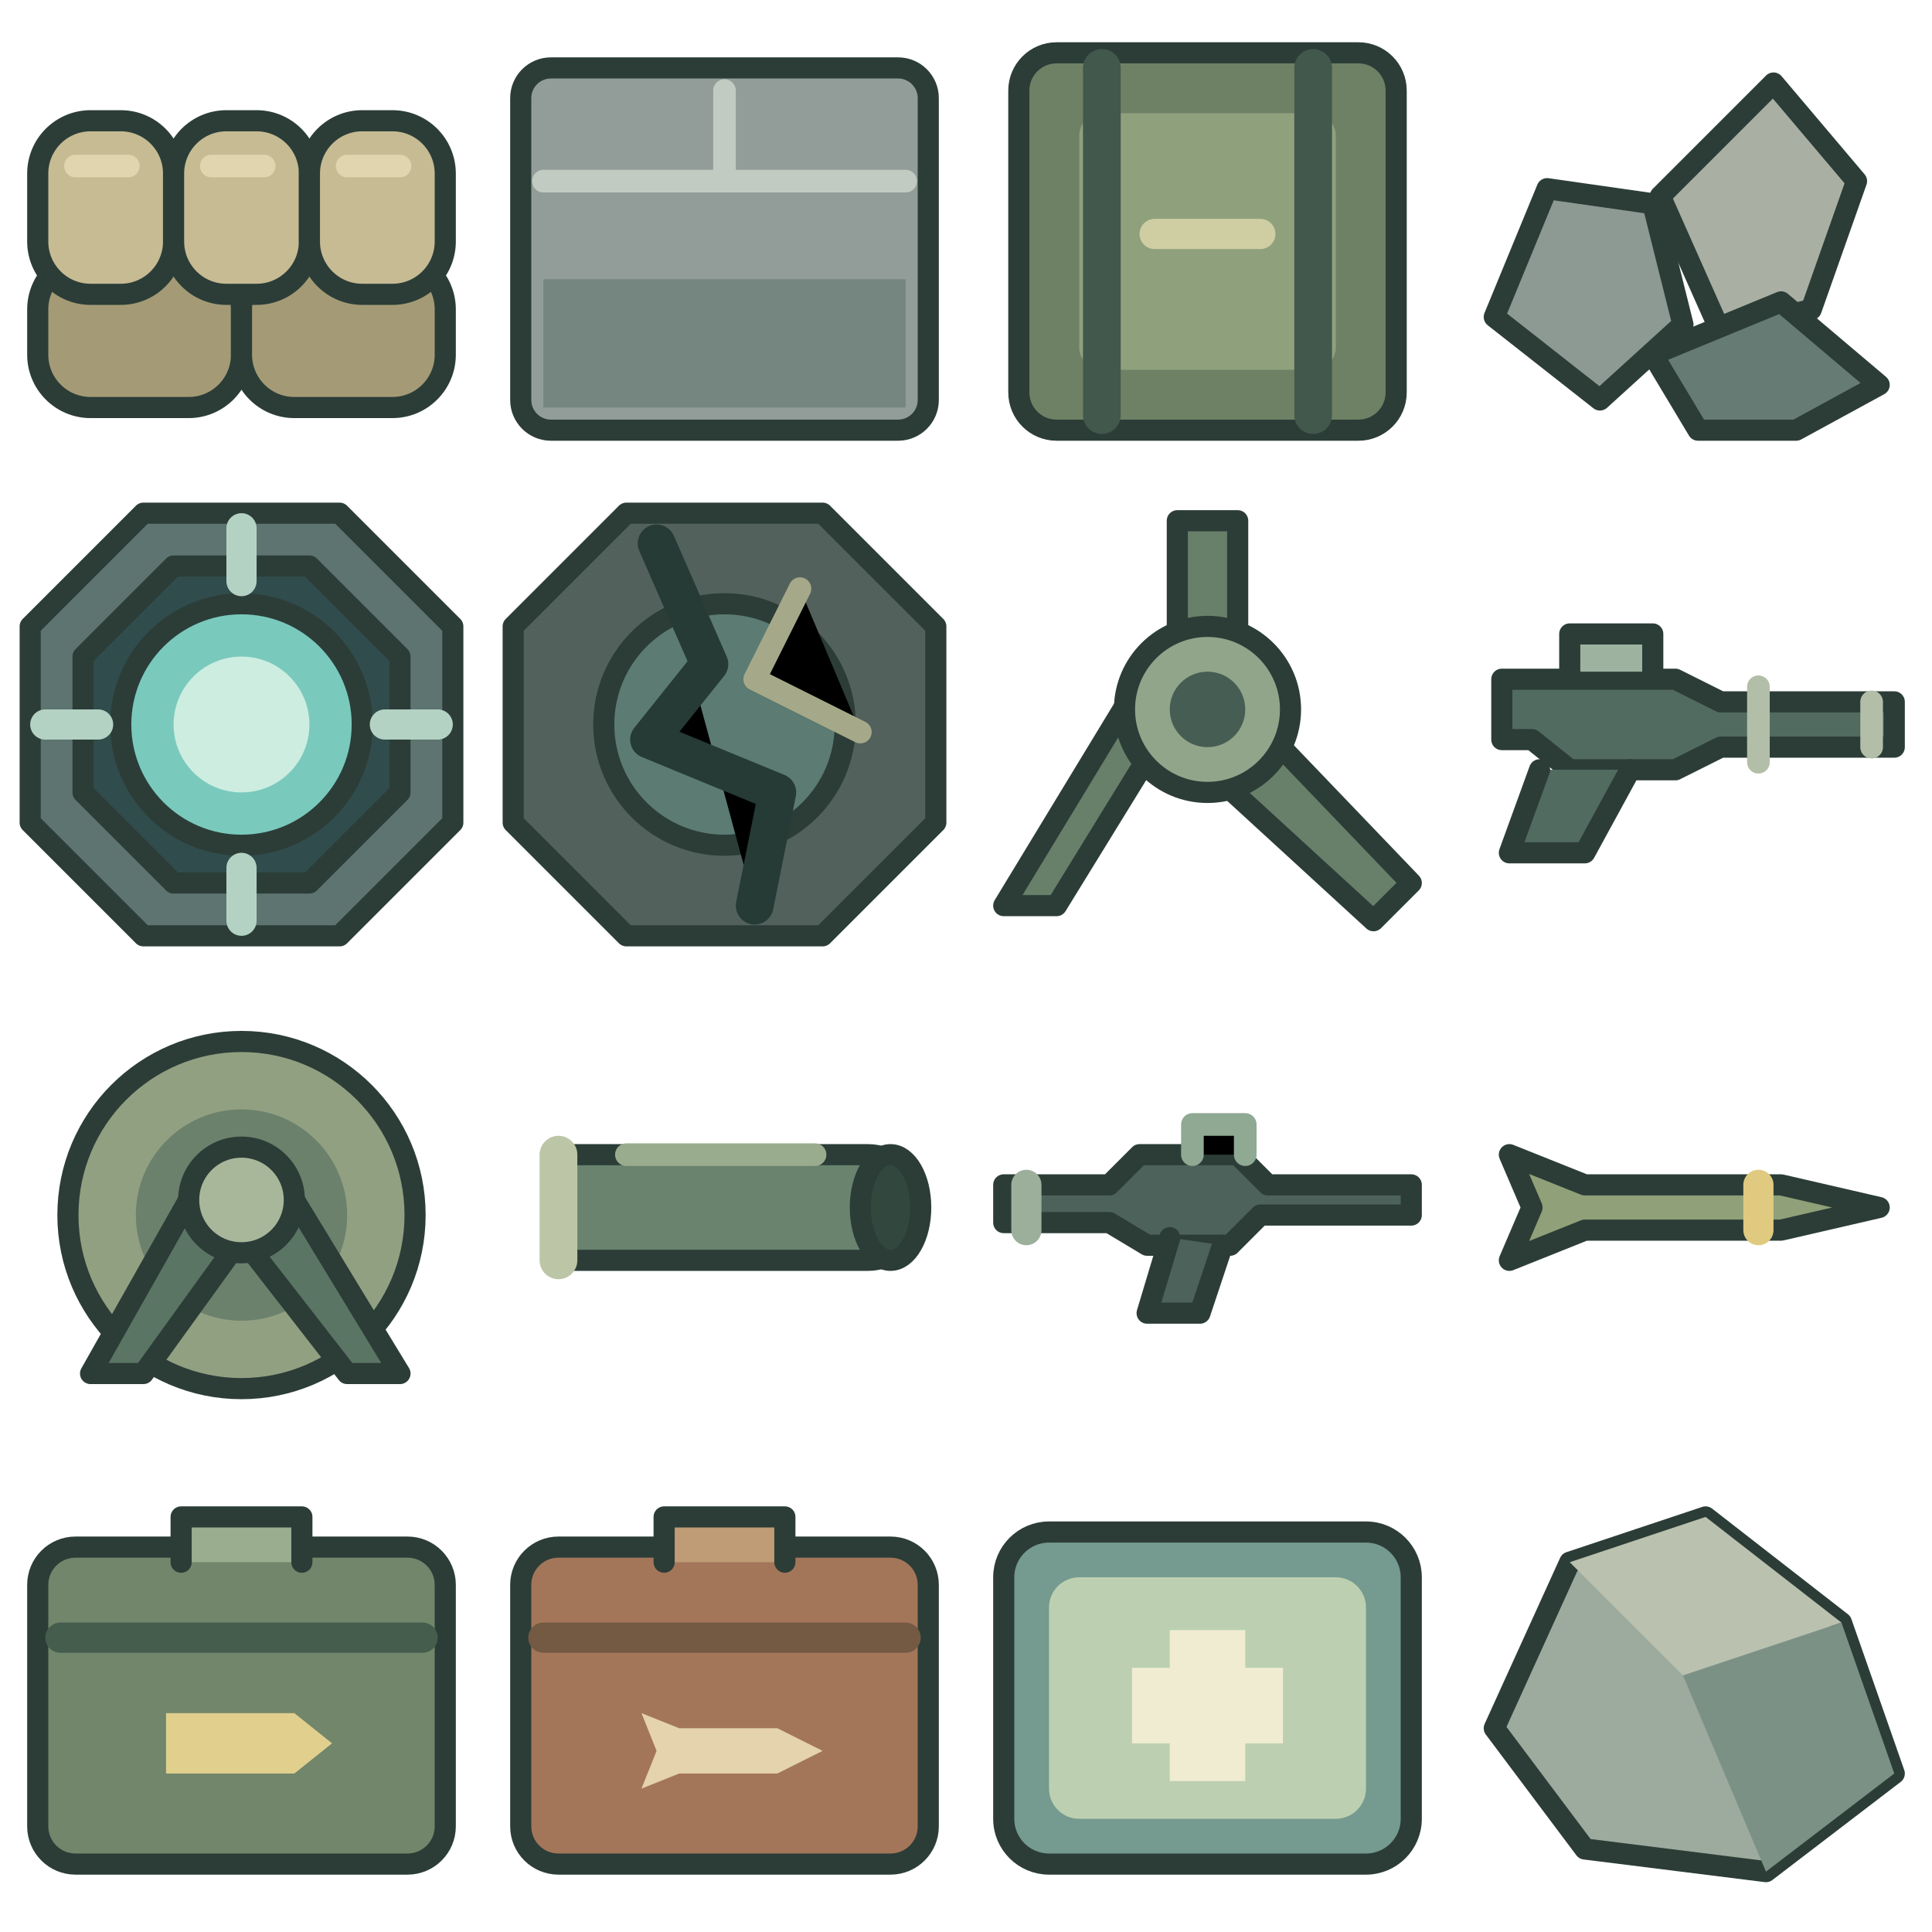
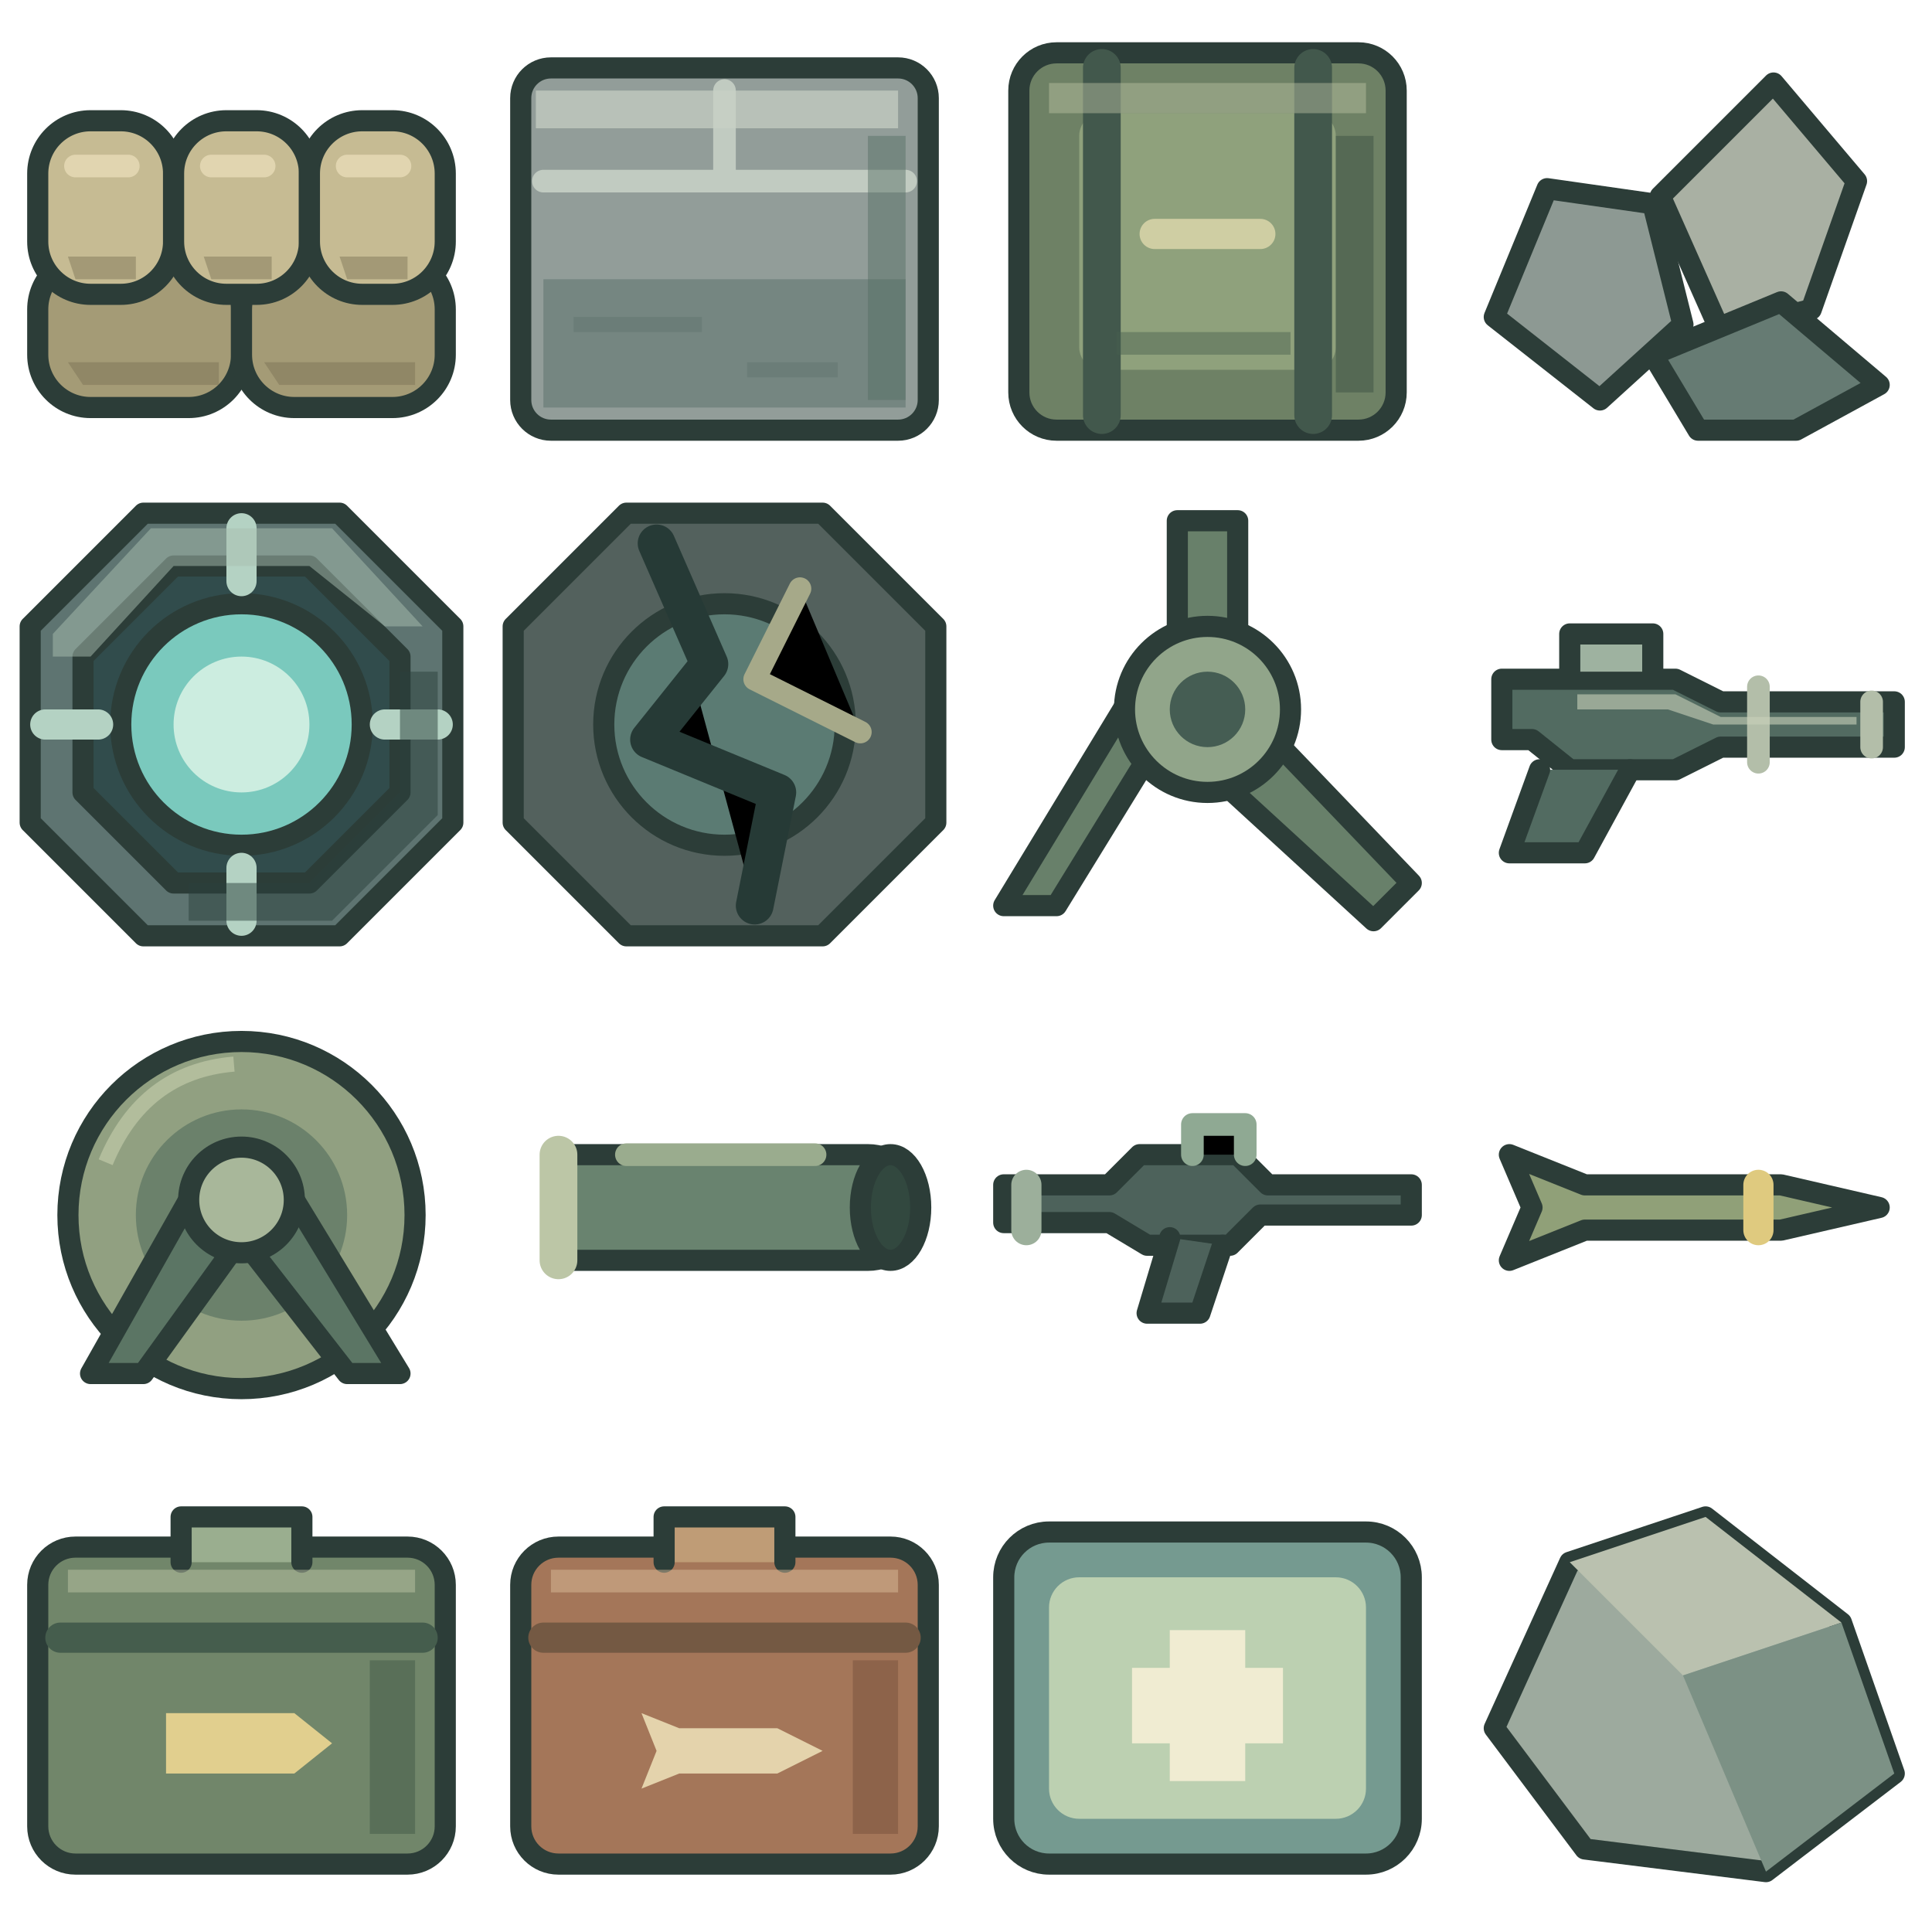
<svg xmlns="http://www.w3.org/2000/svg" width="1024" height="1024" viewBox="0 0 256 256">
  <g stroke="#2c3d38" stroke-width="2.8" stroke-linecap="round" stroke-linejoin="round">
    <g transform="translate(0 0)">
      <rect x="5" y="34" width="27" height="20" rx="7" fill="#a49b76" />
      <rect x="32" y="34" width="27" height="20" rx="7" fill="#a49b76" />
      <rect x="5" y="16" width="18" height="23" rx="7" fill="#c6bb93" />
      <rect x="23" y="16" width="18" height="23" rx="7" fill="#c6bb93" />
      <rect x="41" y="16" width="18" height="23" rx="7" fill="#c6bb93" />
      <path d="M10 22H17M28 22H35M46 22H53" stroke="#e1d5b0" stroke-width="3" />
    </g>
    <g transform="translate(64 0)">
      <rect x="5" y="9" width="54" height="48" rx="4" fill="#929d99" />
      <path d="M8 37H56V54H8Z" fill="#758681" stroke="none" />
      <path d="M8 24H56M32 12V24" stroke="#c1cbc1" stroke-width="3" />
    </g>
    <g transform="translate(128 0)">
      <rect x="7" y="7" width="50" height="50" rx="5" fill="#6e8165" />
      <rect x="15" y="15" width="34" height="34" rx="3" fill="#8fa17c" stroke="none" />
      <path d="M18 9V55M46 9V55" stroke="#42584c" stroke-width="5" />
      <path d="M25 31H39" stroke="#cfcea3" stroke-width="4" />
    </g>
    <g transform="translate(192 0)">
      <path d="M6 42L13 25L27 27L31 43L20 53Z" fill="#8d9993" />
      <path d="M28 26L43 11L54 24L48 41L36 44Z" fill="#a9b0a3" />
      <path d="M27 47L44 40L57 51L46 57L33 57Z" fill="#667b73" />
    </g>
    <g transform="translate(0 64)">
      <path d="M19 4H45L60 19V45L45 60H19L4 45V19Z" fill="#5e7471" />
      <path d="M23 11H41L53 23V41L41 53H23L11 41V23Z" fill="#314c4c" />
      <circle cx="32" cy="32" r="16" fill="#7ac9bd" />
      <circle cx="32" cy="32" r="9" fill="#ccede0" stroke="none" />
      <path d="M32 6V13M58 32H51M32 58V51M6 32H13" stroke="#b4d2c3" stroke-width="4" />
    </g>
    <g transform="translate(64 64)">
      <path d="M19 4H45L60 19V45L45 60H19L4 45V19Z" fill="#53615d" />
      <circle cx="32" cy="32" r="16" fill="#5b7b73" />
      <path d="M23 8L30 24L22 34L39 41L36 56" stroke="#263a36" stroke-width="5" />
      <path d="M42 14L36 26L50 33" stroke="#a6a989" stroke-width="3" />
    </g>
    <g transform="translate(128 64)">
      <path d="M28 30L12 56H5L22 28ZM36 29L59 53L54 58L30 36ZM28 25L28 5H36L36 26Z" fill="#68806a" />
      <circle cx="32" cy="30" r="11" fill="#91a58a" />
      <circle cx="32" cy="30" r="5" fill="#455d53" stroke="none" />
    </g>
    <g transform="translate(192 64)">
      <path d="M7 26H30L36 29H59V35H36L30 38H16L11 34H7Z" fill="#526b61" />
      <path d="M12 38L8 49H18L24 38" fill="#526b61" />
      <path d="M16 25V20H27V25" fill="#9eb2a0" />
      <path d="M41 27V37M56 29V35" stroke="#b3bea9" stroke-width="3" />
    </g>
    <g transform="translate(0 128)">
      <circle cx="32" cy="33" r="23" fill="#91a081" />
      <circle cx="32" cy="33" r="14" fill="#6b816b" stroke="none" />
      <path d="M25 31L12 54H19L32 36L46 54H53L39 31Z" fill="#5b7564" />
      <circle cx="32" cy="31" r="7" fill="#a8b79a" />
    </g>
    <g transform="translate(64 128)">
      <path d="M9 25H51Q56 25 56 32Q56 39 51 39H9Z" fill="#69836f" />
      <path d="M10 25V39" stroke="#bcc6a6" stroke-width="5" />
      <ellipse cx="54" cy="32" rx="4" ry="7" fill="#32483f" />
      <path d="M19 25H44" stroke="#9aac8e" stroke-width="3" />
    </g>
    <g transform="translate(128 128)">
      <path d="M5 29H19L23 25H36L40 29H59V33H39L35 37H24L19 34H5Z" fill="#4d625b" />
      <path d="M27 36L24 46H31L34 37" fill="#4d625b" />
      <path d="M8 29V35" stroke="#9caf9b" stroke-width="4" />
      <path d="M30 25V21H37V25" stroke="#8fa993" stroke-width="3" />
    </g>
    <g transform="translate(192 128)">
      <path d="M8 25L18 29H44L57 32L44 35H18L8 39L11 32Z" fill="#90a078" />
      <path d="M41 29V35" stroke="#dfca7f" stroke-width="4" />
    </g>
    <g transform="translate(0 192)">
      <rect x="5" y="13" width="54" height="42" rx="5" fill="#71866a" />
      <path d="M8 25H56" stroke="#455d4d" stroke-width="4" />
      <path d="M24 15V9H40V15" fill="#9aae8f" />
      <path d="M22 35H39L44 39L39 43H22Z" fill="#e1cf8e" stroke="none" />
    </g>
    <g transform="translate(64 192)">
      <rect x="5" y="13" width="54" height="42" rx="5" fill="#a47659" />
      <path d="M8 25H56" stroke="#745943" stroke-width="4" />
      <path d="M24 15V9H40V15" fill="#bf9c76" />
      <path d="M21 35L26 37H39L45 40L39 43H26L21 45L23 40Z" fill="#e4d3ac" stroke="none" />
    </g>
    <g transform="translate(128 192)">
      <rect x="5" y="11" width="54" height="44" rx="6" fill="#759a90" />
      <rect x="11" y="17" width="42" height="32" rx="4" fill="#bcd0b1" stroke="none" />
      <path d="M27 24H37V29H42V39H37V44H27V39H22V29H27Z" fill="#f0ecd2" stroke="none" />
    </g>
    <g transform="translate(192 192)">
      <path d="M6 37L16 15L34 9L52 23L59 43L42 56L18 53Z" fill="#9daa9e" />
      <path d="M16 15L31 30L52 23L34 9Z" fill="#bac1af" stroke="none" />
      <path d="M31 30L42 56L59 43L52 23Z" fill="#7c9185" stroke="none" />
    </g>
  </g>
+   <g stroke="none">
+     <g transform="translate(0 0)" fill="#776f52" opacity=".45">
+       <path d="M9 48H29V51H11Z M35 48H55V51H37Z" />
+       <path d="M9 34H18V37H10Z M27 34H36V37H28Z M45 34H54V37H46Z" />
+     </g>
+     <g transform="translate(64 0)">
+       <path d="M7 12H55V17H7Z" fill="#c7d0c4" opacity=".7" />
+       <path d="M51 18H56V53H51Z" fill="#536c62" opacity=".45" />
+       <path d="M12 42H29V44H12Z M35 48H47V50H35Z" fill="#4c625b" opacity=".25" />
+     </g>
+     <g transform="translate(128 0)">
+       <path d="M11 11H53V15H11Z" fill="#bdc3a3" opacity=".45" />
+       <path d="M49 18H54V52H49Z" fill="#3b5244" opacity=".5" />
+       <path d="M20 44H43V47H20Z" fill="#47604d" opacity=".45" />
+     </g>
+     <g transform="translate(0 64)">
+       <path d="M20 6H44L56 19H51L41 11H23L12 23H7V20Z" fill="#a8beb0" opacity=".5" />
+       <path d="M53 25H58V44L44 58H25V53H41L53 41Z" fill="#293f3b" opacity=".5" />
+     </g>
+     <g transform="translate(192 64)">
+       <path d="M17 28H30L36 31H54V32H35L29 30H17Z" fill="#c8d0b9" opacity=".6" />
+     </g>
+     <g transform="translate(0 128)">
+       <path d="M14 26Q19 14 31 13" fill="none" stroke="#c0c9a8" stroke-width="2" opacity=".7" />
+     </g>
+     <g transform="translate(0 192)">
+       <path d="M9 16H55V19H9Z" fill="#c4caaa" opacity=".45" />
+       <path d="M49 28H55V51H49Z" fill="#3b5342" opacity=".45" />
+     </g>
+     <g transform="translate(64 192)">
+       <path d="M9 16H55V19H9Z" fill="#e0c4a0" opacity=".45" />
+       <path d="M49 28H55V51H49Z" fill="#6b4735" opacity=".4" />
+     </g>
+   </g>
</svg>
